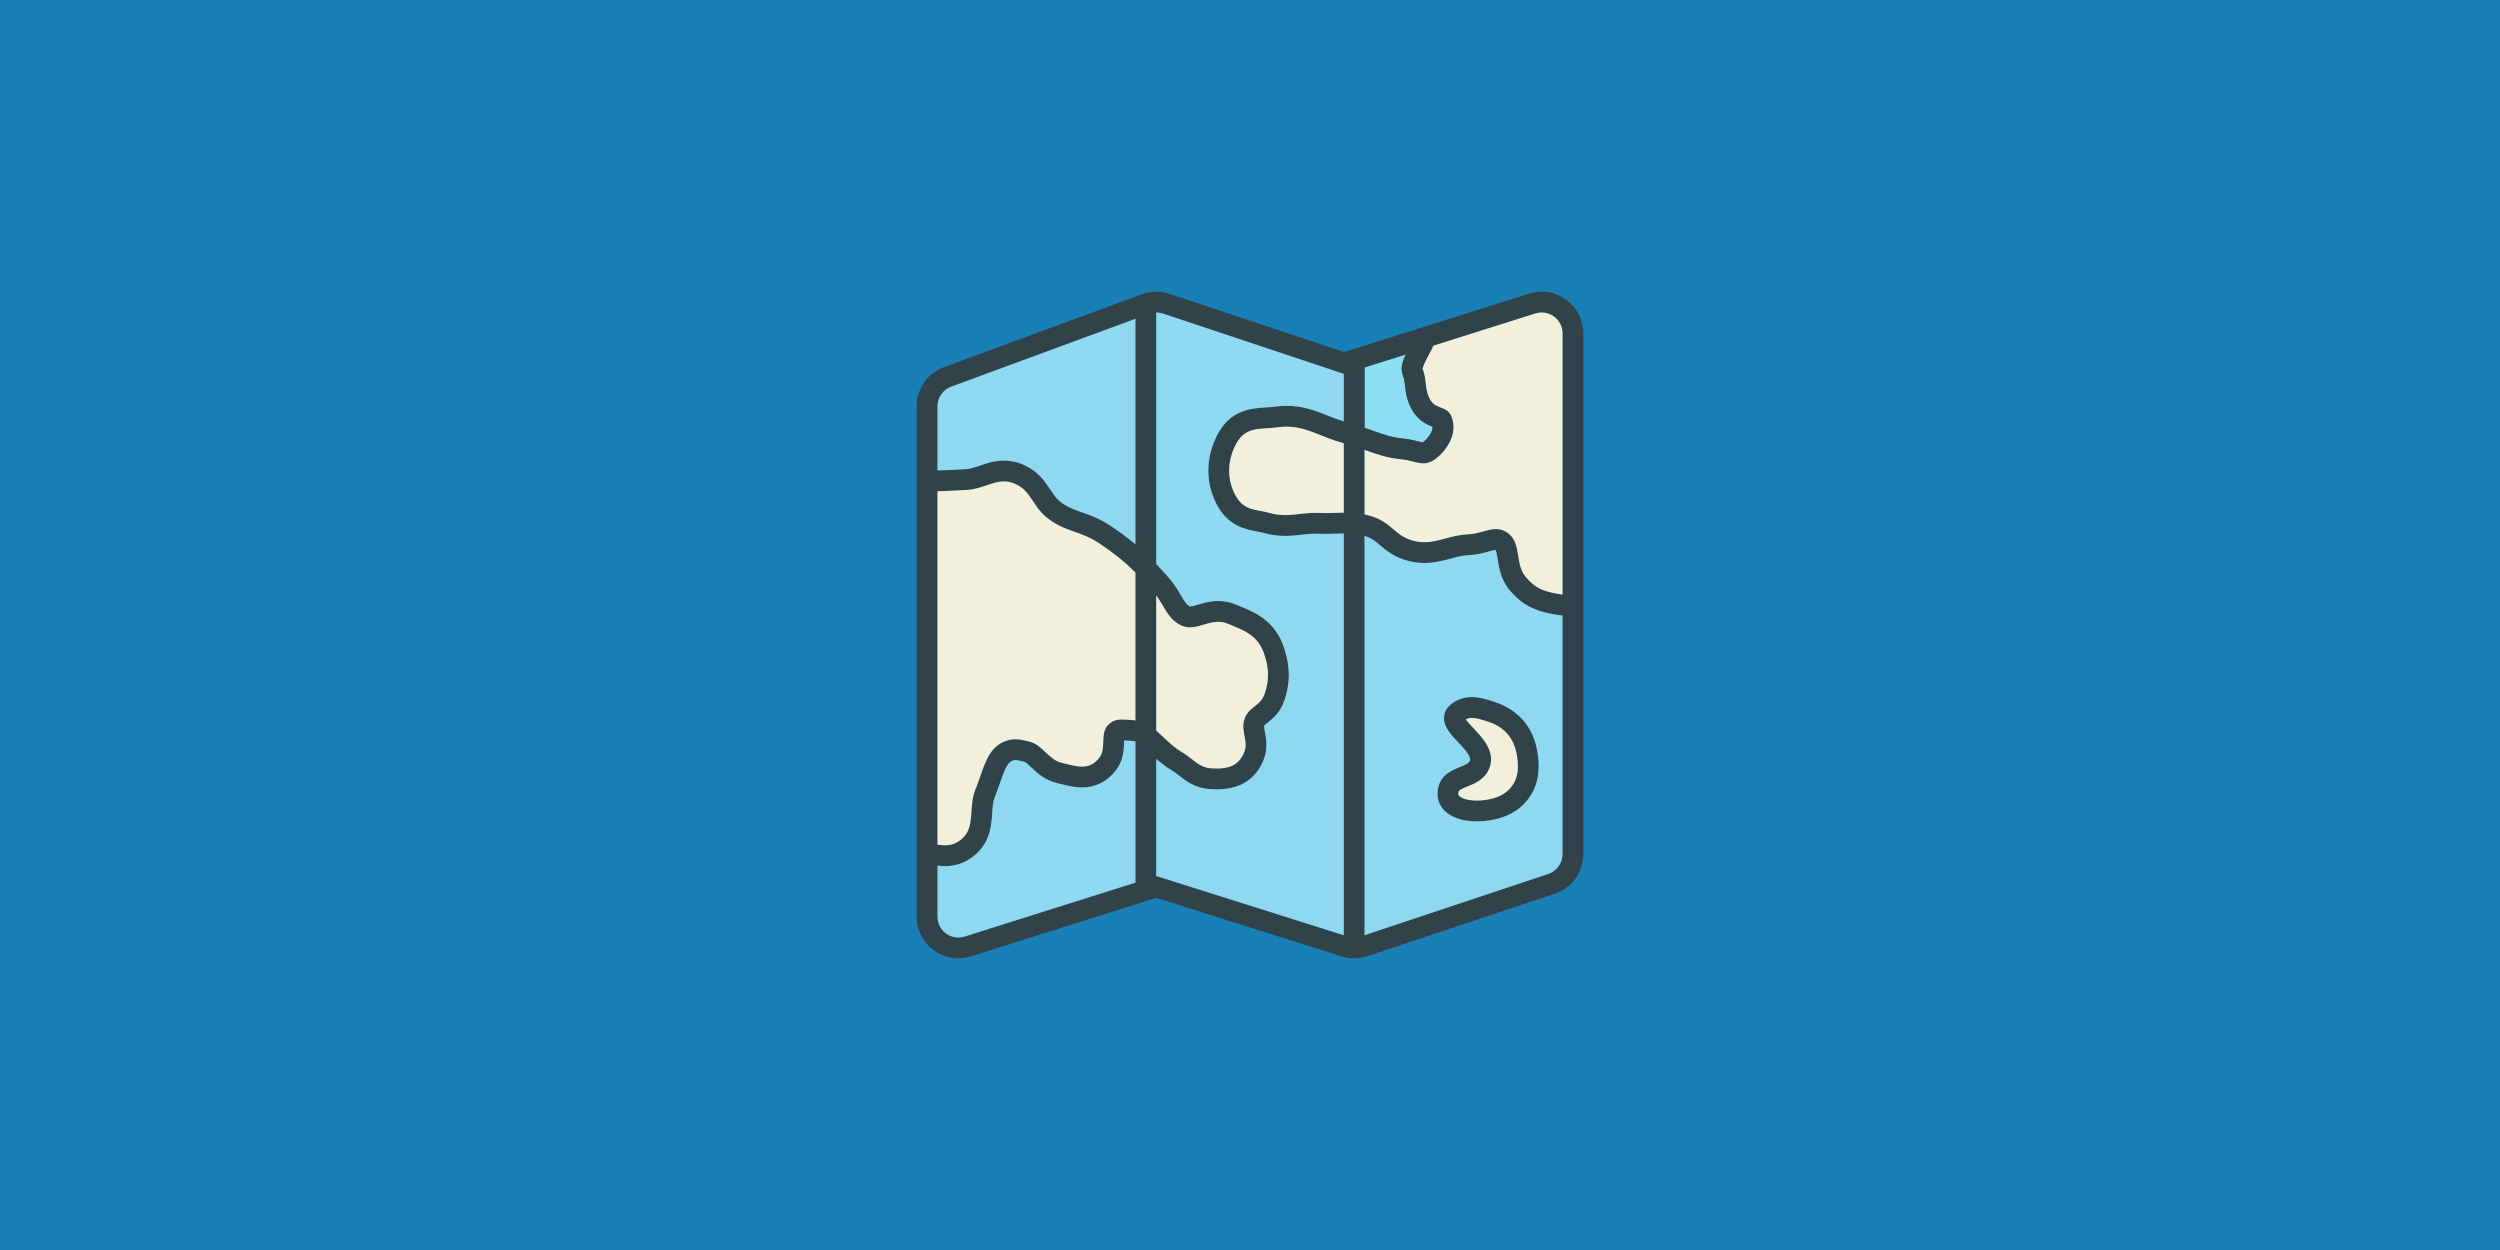
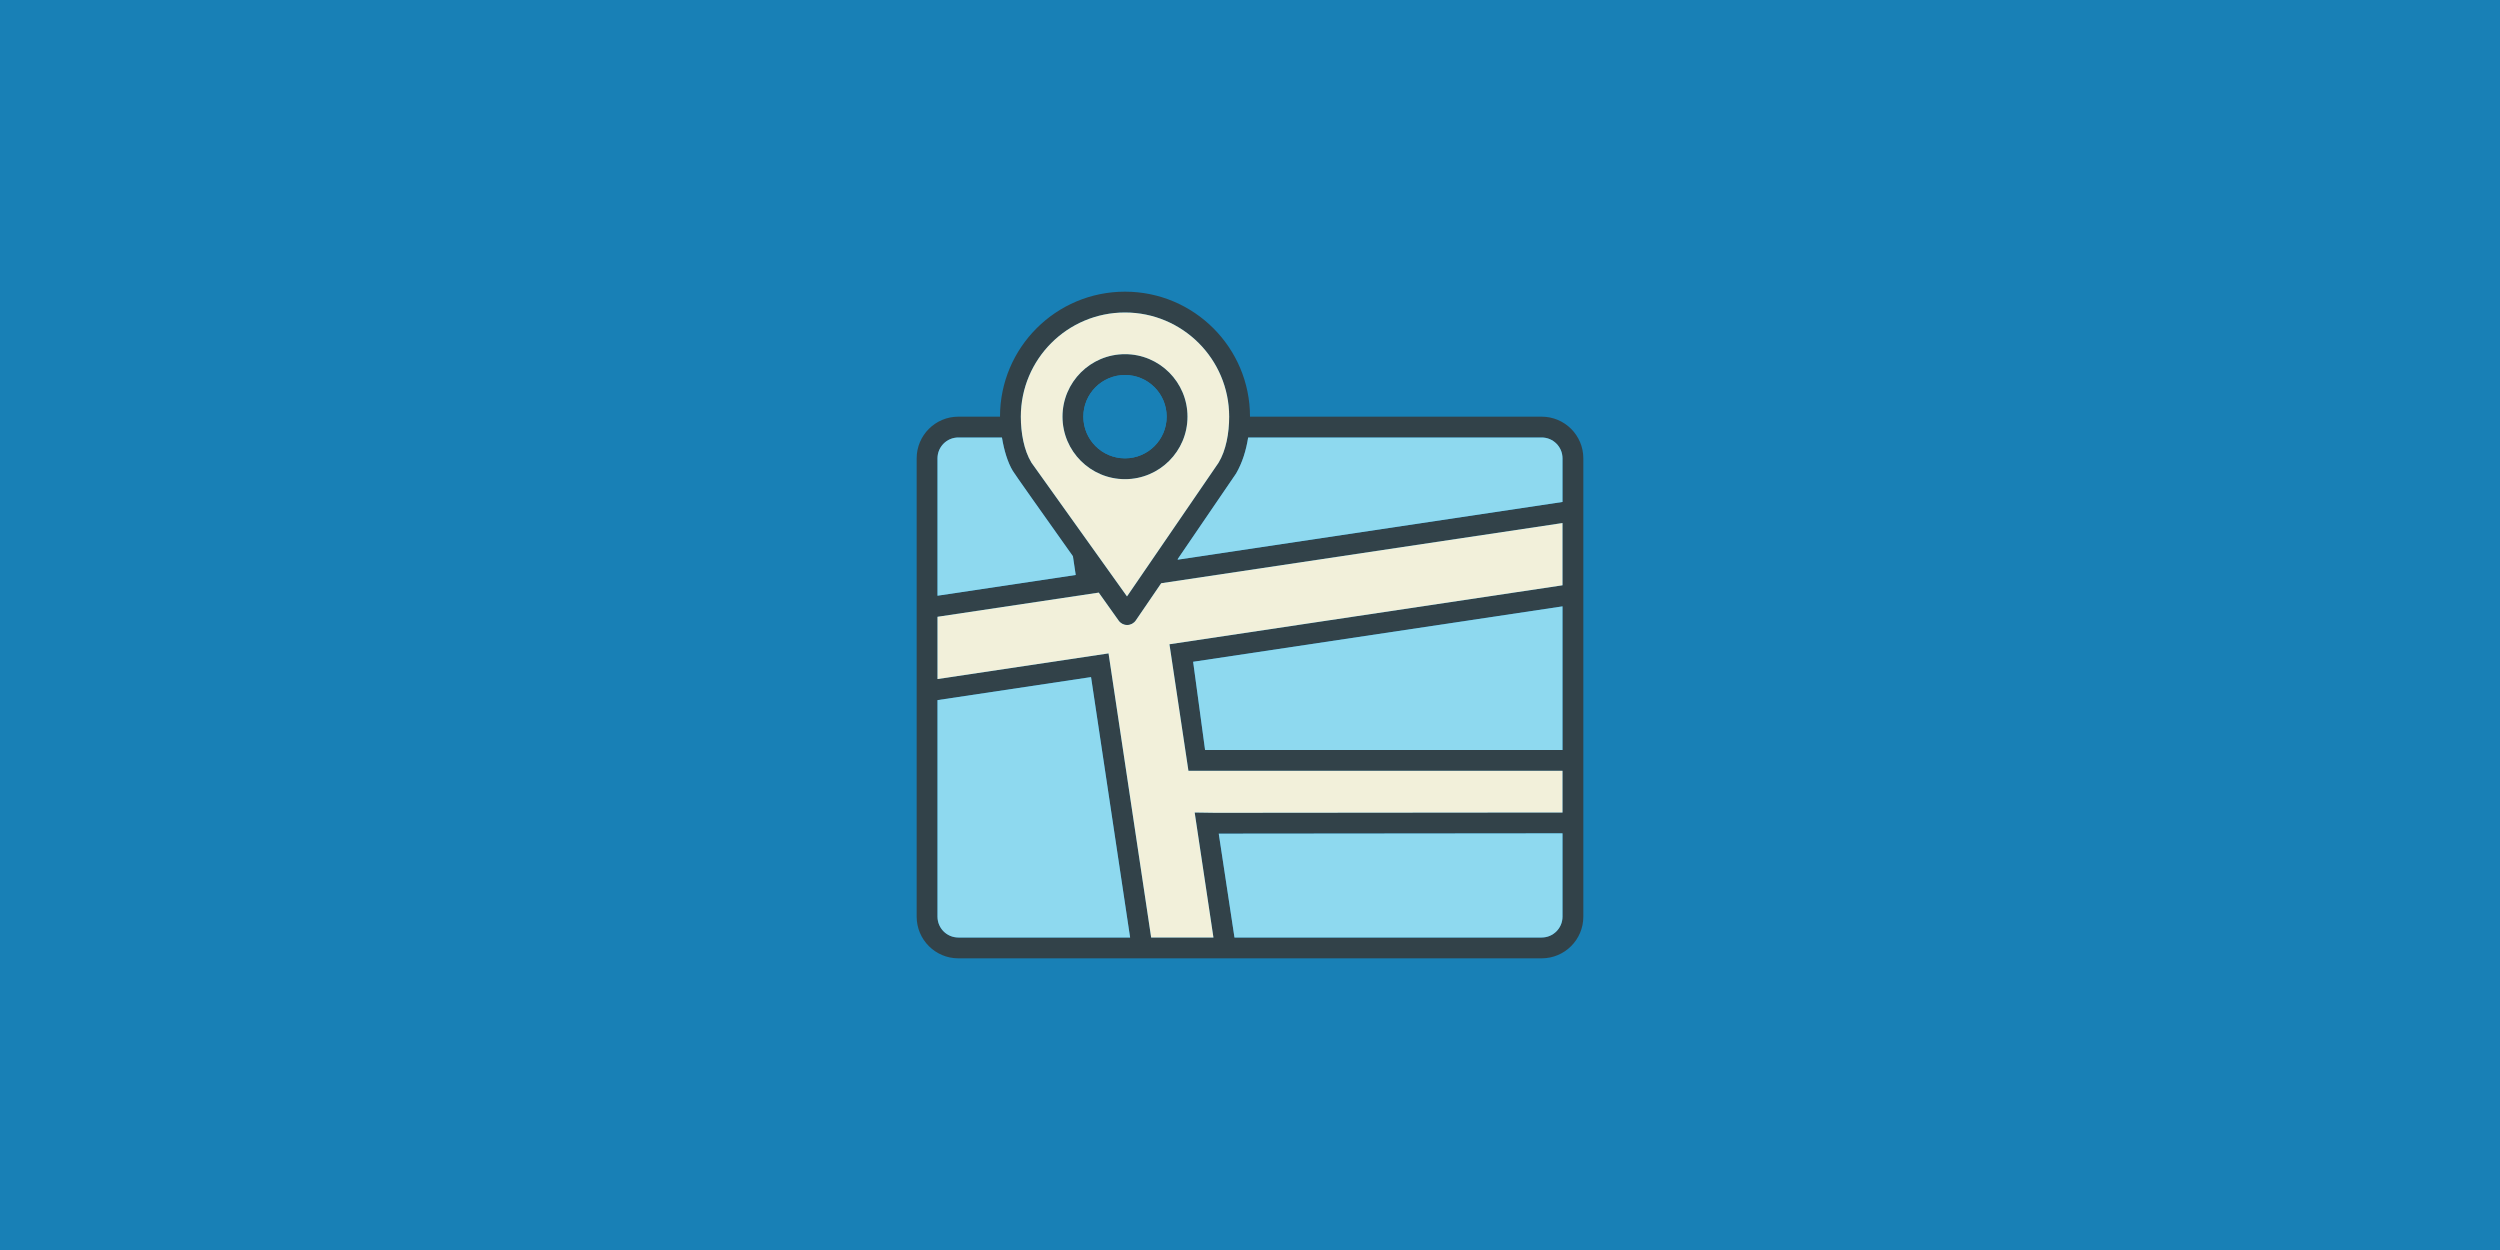
<svg xmlns="http://www.w3.org/2000/svg" version="1.0" id="Layer_1" x="0px" y="0px" width="480px" height="240px" viewBox="0 0 480 240" enable-background="new 0 0 480 240" xml:space="preserve">
  <rect id="Call_to_Action_1_" fill="#1880B6" width="480" height="240" />
  <g>
-     <path fill="#8CDFF2" d="M269.395,72.168c0.223,0.586,0.293,1.174,0.379,1.918c0.152,1.301,0.359,3.084,1.555,4.959   c1.203,1.842,2.789,2.529,3.742,2.896c0.031,1.059-1,2.326-1.898,3.014c-0.242-0.033-0.676-0.143-1.008-0.227   c-0.707-0.18-1.586-0.4-2.617-0.504c-2.309-0.223-3.922-0.797-5.961-1.525c-0.492-0.176-1.039-0.363-1.586-0.551V70.543   l7.922-2.502c-0.207,0.457-0.422,0.924-0.594,1.469C269.047,70.377,269.07,71.316,269.395,72.168z" />
    <g>
-       <path fill="#324249" d="M300.727,57.547c-1.387-1.018-3.051-1.545-4.73-1.545c-0.809,0-1.617,0.121-2.402,0.369L258.066,67.59    l-33.535-11.18C223.707,56.137,222.852,56,222,56c-0.938,0-1.875,0.164-2.766,0.494l-38,14C178.09,71.652,176,74.648,176,78v98    c0,2.549,1.215,4.945,3.273,6.453C180.66,183.471,182.32,184,184,184c0.809,0,1.621-0.123,2.406-0.371L222,172.389l35.594,11.24    c0.781,0.248,1.594,0.371,2.406,0.371c0.852,0,1.711-0.137,2.531-0.41l36-12c3.266-1.09,5.469-4.146,5.469-7.59V64    C304,61.451,302.785,59.055,300.727,57.547z M294.789,60.188c0.391-0.123,0.797-0.186,1.207-0.186    c0.848,0,1.691,0.273,2.367,0.771C299.391,61.523,300,62.73,300,64v50.172c-0.469-0.072-0.953-0.166-1.465-0.264    c-2.332-0.467-3.801-1.043-5.559-3.092c-2.082-2.377-0.871-6.221-3.164-8.229c-0.883-0.756-1.734-1.008-2.586-1.008    c-1.648-0.002-3.328,0.936-5.352,1.008c-3.332,0.148-5.625,1.512-8.391,1.512c-0.852,0-1.75-0.129-2.742-0.467    c-2.684-0.92-3.711-3.021-6.355-4.121c-0.852-0.359-1.629-0.582-2.387-0.748V86.381c2.25,0.803,4.258,1.547,7.148,1.824    c1.586,0.158,2.859,0.76,4.141,0.76c0.723,0,1.445-0.191,2.219-0.76c2.398-1.787,4.457-5.045,3.184-8.217    c-0.828-2.09-2.824-1.305-3.988-3.09c-1.254-1.969-0.66-3.766-1.57-6.156c0.566-1.752,1.531-2.984,2.07-4.369L294.789,60.188z     M269.395,72.168c0.223,0.586,0.293,1.174,0.379,1.918c0.152,1.301,0.359,3.084,1.555,4.959c1.203,1.842,2.789,2.529,3.742,2.896    c0.031,1.059-1,2.326-1.898,3.014c-0.242-0.033-0.676-0.143-1.008-0.227c-0.707-0.18-1.586-0.4-2.617-0.504    c-2.309-0.223-3.922-0.797-5.961-1.525c-0.492-0.176-1.039-0.363-1.586-0.551V70.543l7.922-2.502    c-0.207,0.457-0.422,0.924-0.594,1.469C269.047,70.377,269.07,71.316,269.395,72.168z M258,98.428    c-1.086,0.021-2.203,0.08-3.457,0.08c-0.41,0-0.828-0.008-1.27-0.025c-0.234-0.01-0.465-0.014-0.691-0.014    c-2.215,0-3.91,0.426-5.801,0.426c-0.938,0-1.914-0.104-3.035-0.412c-2.582-0.717-4.723-0.375-6.355-3.064    c-1.898-3.189-1.805-7.035,0-10.305c1.887-3.381,4.734-2.611,7.945-3.078c0.594-0.08,1.152-0.117,1.688-0.117    c3.992,0,6.629,2.055,10.977,3.184V98.428z M238.887,144.434c-1.059,2.58-3.02,3.117-5.215,3.117    c-0.375,0-0.758-0.016-1.141-0.039c-2.359-0.139-3.418-1.814-5.562-3.078c-2.043-1.203-3.453-2.852-4.969-4.15v-25.961    c1.492,2.018,2.078,4.074,4.164,5.422c0.805,0.523,1.578,0.707,2.328,0.707c1.805,0,3.508-1.059,5.414-1.059    c0.578,0,1.172,0.098,1.797,0.352c3.195,1.332,5.91,2.156,7.141,6.195c0.805,2.6,0.828,4.592,0,7.174    c-0.816,2.609-3.203,2.473-3.957,5.139C238.219,140.531,239.746,142.289,238.887,144.434z M180,94.312    c1.75-0.014,3.445-0.133,5.68-0.246c2.789-0.154,4.789-1.633,7.078-1.633c0.766,0,1.566,0.166,2.438,0.604    c2.676,1.305,3.172,4.146,5.57,6.154c3.621,3.035,6.496,2.584,10.328,5.154c2.855,1.918,4.836,3.516,6.906,5.572v28.42    c-0.188-0.025-0.359-0.078-0.562-0.086c-0.742-0.021-1.418-0.109-2.047-0.109c-0.973,0-1.844,0.203-2.719,1.152    c-1.504,1.621-0.211,4.371-1.578,6.156c-0.996,1.324-2.113,1.736-3.332,1.736c-1.184,0-2.465-0.387-3.82-0.705    c-2.73-0.621-3.629-3.449-6.348-4.109c-1.016-0.244-1.828-0.439-2.656-0.439c-0.656,0-1.32,0.123-2.109,0.439    c-3.375,1.373-3.938,5.178-5.57,9.26c-1.336,3.381-0.008,6.979-2.375,9.232c-1.152,1.098-2.254,1.436-3.445,1.436    c-0.461,0-0.941-0.053-1.438-0.129V94.312z M182.617,74.248L218,61.213V104.5c-1.406-1.176-2.891-2.273-4.676-3.475    c-2.164-1.451-4.035-2.111-5.691-2.695c-1.672-0.588-2.875-1.014-4.297-2.203c-0.598-0.502-1.07-1.215-1.617-2.041    c-1.016-1.527-2.277-3.43-4.766-4.645c-1.324-0.662-2.75-1.008-4.195-1.008c-1.805,0-3.309,0.514-4.633,0.969    c-0.977,0.334-1.82,0.623-2.668,0.67l-1.613,0.088c-1.469,0.08-2.648,0.145-3.844,0.152V78    C180,76.332,181.051,74.824,182.617,74.248z M185.203,179.814C184.812,179.938,184.406,180,184,180    c-0.855,0-1.672-0.268-2.363-0.773C180.609,178.477,180,177.27,180,176v-9.809c0.469,0.057,0.945,0.109,1.438,0.109    c2.383,0,4.414-0.832,6.203-2.543c2.516-2.391,2.719-5.434,2.867-7.654c0.074-1.121,0.148-2.18,0.469-3    c0.359-0.898,0.68-1.799,0.98-2.666c0.965-2.75,1.48-3.992,2.379-4.359c0.359-0.145,0.516-0.145,0.602-0.145    c0.359,0,0.992,0.152,1.723,0.328c0.293,0.072,0.793,0.549,1.316,1.053c1.109,1.059,2.625,2.51,5.078,3.068l0.727,0.176    c1.191,0.295,2.547,0.629,3.98,0.629c2.629,0,4.887-1.152,6.527-3.332c1.43-1.861,1.492-3.949,1.539-5.332    c0.004-0.107,0.008-0.234,0.012-0.361c0.113,0.006,0.223,0.016,0.34,0.023c0.367,0.027,0.742,0.053,1.141,0.064    c0.234,0.01,0.457,0.055,0.68,0.137v27.07L185.203,179.814z M223.203,168.574L222,168.193v-22.494    c0.844,0.746,1.789,1.502,2.938,2.182c0.484,0.283,0.938,0.641,1.422,1.02c1.312,1.029,3.109,2.438,5.938,2.604    c0.453,0.029,0.922,0.047,1.375,0.047c4.391,0,7.387-1.883,8.914-5.596c0.898-2.234,0.523-4.154,0.281-5.424    c-0.094-0.461-0.191-0.984-0.141-1.152l0.031-0.104c0.062-0.08,0.367-0.32,0.59-0.498c0.949-0.748,2.543-2.002,3.316-4.469    c1.051-3.289,1.055-6.154,0-9.555c-1.688-5.529-5.59-7.131-8.727-8.416l-0.695-0.285c-1.082-0.441-2.195-0.66-3.336-0.66    c-1.547,0-2.867,0.393-3.922,0.707c-0.586,0.174-1.188,0.352-1.492,0.352c-0.039-0.002-0.078-0.014-0.156-0.064    c-0.578-0.373-0.953-0.984-1.617-2.119c-0.562-0.951-1.258-2.133-2.293-3.314c-0.867-0.986-1.66-1.854-2.426-2.658V60    c0.43,0,0.855,0.068,1.266,0.205l33.535,11.18L258,71.783v9.131c-1.008-0.32-1.961-0.674-2.922-1.061    c-2.367-0.951-4.816-1.936-8.055-1.936c-0.727,0-1.477,0.051-2.227,0.154c-0.586,0.084-1.176,0.121-1.797,0.158    c-2.617,0.158-6.57,0.398-9.102,4.932c-2.555,4.627-2.527,9.965,0.055,14.303c2.188,3.605,5.258,4.18,7.289,4.562    c0.508,0.094,0.984,0.184,1.434,0.309c1.363,0.377,2.703,0.559,4.105,0.559c1.137,0,2.148-0.115,3.125-0.227    c0.898-0.102,1.75-0.199,2.676-0.199c0.172,0,0.348,0.004,0.527,0.01c0.5,0.021,0.977,0.029,1.434,0.029    c0.832,0,1.605-0.027,2.355-0.053c0.375-0.014,0.734-0.02,1.102-0.027v77.135L223.203,168.574z M297.266,167.795L262,179.549    v-76.65c0.273,0.088,0.543,0.178,0.836,0.301c0.707,0.295,1.258,0.756,2.016,1.396c1.105,0.934,2.484,2.098,4.594,2.82    c1.352,0.461,2.672,0.684,4.039,0.684c1.914,0,3.562-0.443,5.016-0.836c1.195-0.322,2.32-0.625,3.555-0.68    c1.465-0.053,2.73-0.404,3.75-0.686c0.496-0.137,1.055-0.293,1.352-0.316c0.156,0.283,0.297,1.184,0.395,1.785    c0.277,1.719,0.656,4.074,2.414,6.084c2.434,2.834,4.789,3.779,7.785,4.379l0.211,0.041c0.66,0.125,1.344,0.236,2.039,0.32V164    C300,165.725,298.898,167.25,297.266,167.795z" />
-       <path fill="#324249" d="M286.609,134.645c-1.352-0.416-2.633-0.809-4.016-0.809c-1.305,0-2.484,0.354-3.609,1.086    c-1.266,0.834-1.629,1.863-1.711,2.578c-0.227,1.93,1.203,3.445,2.719,5.051c1.016,1.072,2.539,2.691,2.246,3.463    c-0.191,0.512-0.77,0.791-1.957,1.266c-1.477,0.592-3.707,1.482-4.188,4.143c-0.273,1.477,0.062,2.832,0.969,3.92    c1.273,1.525,3.582,2.365,6.508,2.365c2.977,0,5.906-0.859,7.852-2.312c3.309-2.535,4.578-6.24,3.77-11.006    C294.391,139.525,291.465,136.17,286.609,134.645z M289.008,152.205c-1.219,0.912-3.355,1.502-5.438,1.502    c-1.84,0-3.047-0.465-3.438-0.928c-0.066-0.082-0.184-0.223-0.109-0.641c0.078-0.398,0.383-0.602,1.742-1.145    c1.43-0.572,3.391-1.355,4.215-3.564c1.184-3.105-1.277-5.717-3.078-7.625c-0.477-0.504-1.141-1.209-1.473-1.686    c1.055-0.555,2.25-0.191,4.109,0.381c3.281,1.033,5.148,3.172,5.707,6.549C291.812,148.381,291.113,150.592,289.008,152.205z" />
+       <path fill="#324249" d="M216,92c6.625,0,12-5.373,12-12s-5.375-12-12-12s-12,5.373-12,12S209.375,92,216,92z M216,72    c4.418,0,8,3.582,8,8s-3.582,8-8,8s-8-3.582-8-8S211.582,72,216,72z" />
+       <path fill="#324249" d="M296,80h-56c0-13.254-10.742-24-24-24s-24,10.746-24,24h-8c-4.418,0-8,3.582-8,8v88c0,4.418,3.582,8,8,8    h112c4.418,0,8-3.582,8-8V88C304,83.582,300.418,80,296,80z M216,60c11.047,0,20,8.953,20,20c0,3.113-0.594,6.5-2.055,8.869    l-17.562,25.643l-18.34-25.674C196.594,86.469,196,83.113,196,80C196,68.953,204.953,60,216,60z M180,88c0-2.209,1.789-4,4-4    h8.371c0-0.01-0.004-0.02-0.004-0.029c0.395,2.43,1.09,4.785,2.094,6.447c0.031,0.141,6.055,8.652,11.539,16.377l0.539,3.602    L180,114.377V88z M184,180c-2.211,0-4-1.791-4-4v-41.576l29.48-4.422l7.5,49.998H184z M300,176c0,2.209-1.789,4-4,4h-58.98    L234,160.062L300,160V176z M300,144h-68.625l-2.293-16.939L300,116.424V144z M300,112.377l-75.465,11.32L228.18,148H300v8    l-66.602,0.059l-4.02-0.059l3.602,24h-11.957l-8.184-54.549L180,130.377v-11.955l30.961-4.643    c2.254,3.166,3.828,5.383,3.828,5.383c0.375,0.525,0.98,0.838,1.625,0.838c0.008,0,0.016,0,0.023,0    c0.648-0.006,1.258-0.332,1.629-0.869c0,0,2.094-3.062,4.883-7.15L300,100.424V112.377z M300,96.377l-73.859,11.08l-0.02-0.119    c5.277-7.725,11.199-16.404,11.223-16.449c1.188-2.057,1.914-4.426,2.305-6.889H296c2.211,0,4,1.791,4,4V96.377z" />
    </g>
    <g>
-       <path fill="#8ED9EF" d="M180,78v12.312c1.195-0.008,2.375-0.072,3.844-0.152l1.613-0.088c0.848-0.047,1.691-0.336,2.668-0.67    c1.324-0.455,2.828-0.969,4.633-0.969c1.445,0,2.871,0.346,4.195,1.008c2.488,1.215,3.75,3.117,4.766,4.645    c0.547,0.826,1.02,1.539,1.617,2.041c1.422,1.189,2.625,1.615,4.297,2.203c1.656,0.584,3.527,1.244,5.691,2.695    c1.785,1.201,3.27,2.299,4.676,3.475V61.213l-35.383,13.035C181.051,74.824,180,76.332,180,78z" />
-       <path fill="#8ED9EF" d="M216.18,142.186c-0.117-0.008-0.227-0.018-0.34-0.023c-0.004,0.127-0.008,0.254-0.012,0.361    c-0.047,1.383-0.109,3.471-1.539,5.332c-1.641,2.18-3.898,3.332-6.527,3.332c-1.434,0-2.789-0.334-3.98-0.629l-0.727-0.176    c-2.453-0.559-3.969-2.01-5.078-3.068c-0.523-0.504-1.023-0.98-1.316-1.053c-0.73-0.176-1.363-0.328-1.723-0.328    c-0.086,0-0.242,0-0.602,0.145c-0.898,0.367-1.414,1.609-2.379,4.359c-0.301,0.867-0.621,1.768-0.98,2.666    c-0.32,0.82-0.395,1.879-0.469,3c-0.148,2.221-0.352,5.264-2.867,7.654c-1.789,1.711-3.82,2.543-6.203,2.543    c-0.492,0-0.969-0.053-1.438-0.109V176c0,1.27,0.609,2.477,1.637,3.227c0.691,0.506,1.508,0.773,2.363,0.773    c0.406,0,0.812-0.062,1.203-0.186L218,169.457v-27.07c-0.223-0.082-0.445-0.127-0.68-0.137    C216.922,142.238,216.547,142.213,216.18,142.186z" />
-       <path fill="#8ED9EF" d="M223.266,60.205C222.855,60.068,222.43,60,222,60v48.295c0.766,0.805,1.559,1.672,2.426,2.658    c1.035,1.182,1.73,2.363,2.293,3.314c0.664,1.135,1.039,1.746,1.617,2.119c0.078,0.051,0.117,0.062,0.156,0.064    c0.305,0,0.906-0.178,1.492-0.352c1.055-0.314,2.375-0.707,3.922-0.707c1.141,0,2.254,0.219,3.336,0.66l0.695,0.285    c3.137,1.285,7.039,2.887,8.727,8.416c1.055,3.4,1.051,6.266,0,9.555c-0.773,2.467-2.367,3.721-3.316,4.469    c-0.223,0.178-0.527,0.418-0.59,0.498l-0.031,0.104c-0.051,0.168,0.047,0.691,0.141,1.152c0.242,1.27,0.617,3.189-0.281,5.424    c-1.527,3.713-4.523,5.596-8.914,5.596c-0.453,0-0.922-0.018-1.375-0.047c-2.828-0.166-4.625-1.574-5.938-2.604    c-0.484-0.379-0.938-0.736-1.422-1.02c-1.148-0.68-2.094-1.436-2.938-2.182v22.494l1.203,0.381L258,179.562v-77.135    c-0.367,0.008-0.727,0.014-1.102,0.027c-0.75,0.025-1.523,0.053-2.355,0.053c-0.457,0-0.934-0.008-1.434-0.029    c-0.18-0.006-0.355-0.01-0.527-0.01c-0.926,0-1.777,0.098-2.676,0.199c-0.977,0.111-1.988,0.227-3.125,0.227    c-1.402,0-2.742-0.182-4.105-0.559c-0.449-0.125-0.926-0.215-1.434-0.309c-2.031-0.383-5.102-0.957-7.289-4.562    c-2.582-4.338-2.609-9.676-0.055-14.303c2.531-4.533,6.484-4.773,9.102-4.932c0.621-0.037,1.211-0.074,1.797-0.158    c0.75-0.104,1.5-0.154,2.227-0.154c3.238,0,5.688,0.984,8.055,1.936c0.961,0.387,1.914,0.74,2.922,1.061v-9.131l-1.199-0.398    L223.266,60.205z" />
-       <path fill="#8ED9EF" d="M297.961,117.871l-0.211-0.041c-2.996-0.6-5.352-1.545-7.785-4.379c-1.758-2.01-2.137-4.365-2.414-6.084    c-0.098-0.602-0.238-1.502-0.395-1.785c-0.297,0.023-0.855,0.18-1.352,0.316c-1.02,0.281-2.285,0.633-3.75,0.686    c-1.234,0.055-2.359,0.357-3.555,0.68c-1.453,0.393-3.102,0.836-5.016,0.836c-1.367,0-2.688-0.223-4.039-0.684    c-2.109-0.723-3.488-1.887-4.594-2.82c-0.758-0.641-1.309-1.102-2.016-1.396c-0.293-0.123-0.562-0.213-0.836-0.301v76.65    l35.266-11.754c1.633-0.545,2.734-2.07,2.734-3.795v-45.809C299.305,118.107,298.621,117.996,297.961,117.871z M291.422,155.395    c-1.945,1.453-4.875,2.312-7.852,2.312c-2.926,0-5.234-0.84-6.508-2.365c-0.906-1.088-1.242-2.443-0.969-3.92    c0.48-2.66,2.711-3.551,4.188-4.143c1.188-0.475,1.766-0.754,1.957-1.266c0.293-0.771-1.23-2.391-2.246-3.463    c-1.516-1.605-2.945-3.121-2.719-5.051c0.082-0.715,0.445-1.744,1.711-2.578c1.125-0.732,2.305-1.086,3.609-1.086    c1.383,0,2.664,0.393,4.016,0.809c4.855,1.525,7.781,4.881,8.582,9.744C296,149.154,294.73,152.859,291.422,155.395z" />
+       <path fill="#8ED9EF" d="M206,106.795c-5.484-7.725-11.508-16.236-11.539-16.377c-1.004-1.662-1.699-4.018-2.094-6.447    c0,0.01,0.004,0.02,0.004,0.029H184c-2.211,0-4,1.791-4,4v26.377l26.539-3.98L206,106.795z" />
+       <path fill="#8ED9EF" d="M180,134.424V176c0,2.209,1.789,4,4,4h32.98l-7.5-49.998L180,134.424z" />
+       <path fill="#8ED9EF" d="M237.02,180H296c2.211,0,4-1.791,4-4v-16l-66,0.062L237.02,180z" />
+       <polygon fill="#8ED9EF" points="231.375,144 300,144 300,116.424 229.082,127.061   " />
+       <path fill="#8ED9EF" d="M296,84h-56.352c-0.391,2.463-1.117,4.832-2.305,6.889c-0.023,0.045-5.945,8.725-11.223,16.449l0.02,0.119    L300,96.377V88C300,85.791,298.211,84,296,84z" />
    </g>
    <g>
-       <path fill="#F2F0DA" d="M298.363,60.773c-0.676-0.498-1.52-0.771-2.367-0.771c-0.41,0-0.816,0.062-1.207,0.186l-19.586,6.186    c-0.539,1.385-1.504,2.617-2.07,4.369c0.91,2.391,0.316,4.188,1.57,6.156c1.164,1.785,3.16,1,3.988,3.09    c1.273,3.172-0.785,6.43-3.184,8.217c-0.773,0.568-1.496,0.76-2.219,0.76c-1.281,0-2.555-0.602-4.141-0.76    c-2.891-0.277-4.898-1.021-7.148-1.824v12.383c0.758,0.166,1.535,0.389,2.387,0.748c2.645,1.1,3.672,3.201,6.355,4.121    c0.992,0.338,1.891,0.467,2.742,0.467c2.766,0,5.059-1.363,8.391-1.512c2.023-0.072,3.703-1.01,5.352-1.008    c0.852,0,1.703,0.252,2.586,1.008c2.293,2.008,1.082,5.852,3.164,8.229c1.758,2.049,3.227,2.625,5.559,3.092    c0.512,0.098,0.996,0.191,1.465,0.264V64C300,62.73,299.391,61.523,298.363,60.773z" />
-       <path fill="#F2F0DA" d="M245.336,82.035c-3.211,0.467-6.059-0.303-7.945,3.078c-1.805,3.27-1.898,7.115,0,10.305    c1.633,2.689,3.773,2.348,6.355,3.064c1.121,0.309,2.098,0.412,3.035,0.412c1.891,0,3.586-0.426,5.801-0.426    c0.227,0,0.457,0.004,0.691,0.014c0.441,0.018,0.859,0.025,1.27,0.025c1.254,0,2.371-0.059,3.457-0.08V85.102    c-4.348-1.129-6.984-3.184-10.977-3.184C246.488,81.918,245.93,81.955,245.336,82.035z" />
-       <path fill="#F2F0DA" d="M235.703,119.744c-0.625-0.254-1.219-0.352-1.797-0.352c-1.906,0-3.609,1.059-5.414,1.059    c-0.75,0-1.523-0.184-2.328-0.707c-2.086-1.348-2.672-3.404-4.164-5.422v25.961c1.516,1.299,2.926,2.947,4.969,4.15    c2.145,1.264,3.203,2.939,5.562,3.078c0.383,0.023,0.766,0.039,1.141,0.039c2.195,0,4.156-0.537,5.215-3.117    c0.859-2.145-0.668-3.902,0-6.182c0.754-2.666,3.141-2.529,3.957-5.139c0.828-2.582,0.805-4.574,0-7.174    C241.613,121.9,238.898,121.076,235.703,119.744z" />
-       <path fill="#F2F0DA" d="M200.766,99.191c-2.398-2.008-2.895-4.85-5.57-6.154c-0.871-0.438-1.672-0.604-2.438-0.604    c-2.289,0-4.289,1.479-7.078,1.633c-2.234,0.113-3.93,0.232-5.68,0.246v67.859c0.496,0.076,0.977,0.129,1.438,0.129    c1.191,0,2.293-0.338,3.445-1.436c2.367-2.254,1.039-5.852,2.375-9.232c1.633-4.082,2.195-7.887,5.57-9.26    c0.789-0.316,1.453-0.439,2.109-0.439c0.828,0,1.641,0.195,2.656,0.439c2.719,0.66,3.617,3.488,6.348,4.109    c1.355,0.318,2.637,0.705,3.82,0.705c1.219,0,2.336-0.412,3.332-1.736c1.367-1.785,0.074-4.535,1.578-6.156    c0.875-0.949,1.746-1.152,2.719-1.152c0.629,0,1.305,0.088,2.047,0.109c0.203,0.008,0.375,0.061,0.562,0.086v-28.42    c-2.07-2.057-4.051-3.654-6.906-5.572C207.262,101.775,204.387,102.227,200.766,99.191z" />
-       <path fill="#F2F0DA" d="M285.539,138.5c-1.859-0.572-3.055-0.936-4.109-0.381c0.332,0.477,0.996,1.182,1.473,1.686    c1.801,1.908,4.262,4.52,3.078,7.625c-0.824,2.209-2.785,2.992-4.215,3.564c-1.359,0.543-1.664,0.746-1.742,1.145    c-0.074,0.418,0.043,0.559,0.109,0.641c0.391,0.463,1.598,0.928,3.438,0.928c2.082,0,4.219-0.59,5.438-1.502    c2.105-1.613,2.805-3.824,2.238-7.156C290.688,141.672,288.82,139.533,285.539,138.5z" />
+       <path fill="#F2F0DA" d="M216,60c-11.047,0-20,8.953-20,20c0,3.113,0.594,6.469,2.043,8.838l18.34,25.674l17.562-25.643    C235.406,86.5,236,83.113,236,80C236,68.953,227.047,60,216,60z M216,92c-6.625,0-12-5.373-12-12s5.375-12,12-12s12,5.373,12,12    S222.625,92,216,92z" />
    </g>
+     <g>
+       <path fill="#F2F0DA" d="M300,100.424l-77.051,11.557c-2.789,4.088-4.883,7.15-4.883,7.15c-0.371,0.537-0.98,0.863-1.629,0.869    c-0.008,0-0.016,0-0.023,0c-0.645,0-1.25-0.312-1.625-0.838c0,0-1.574-2.217-3.828-5.383L180,118.422v11.955l32.84-4.926    L221.023,180h11.957l-3.602-24l4.02,0.059L300,156v-8h-71.82l-3.645-24.303L300,112.377V100.424z" />
+     </g>
+     <circle fill="#1880B6" cx="216" cy="80" r="8" />
  </g>
</svg>
